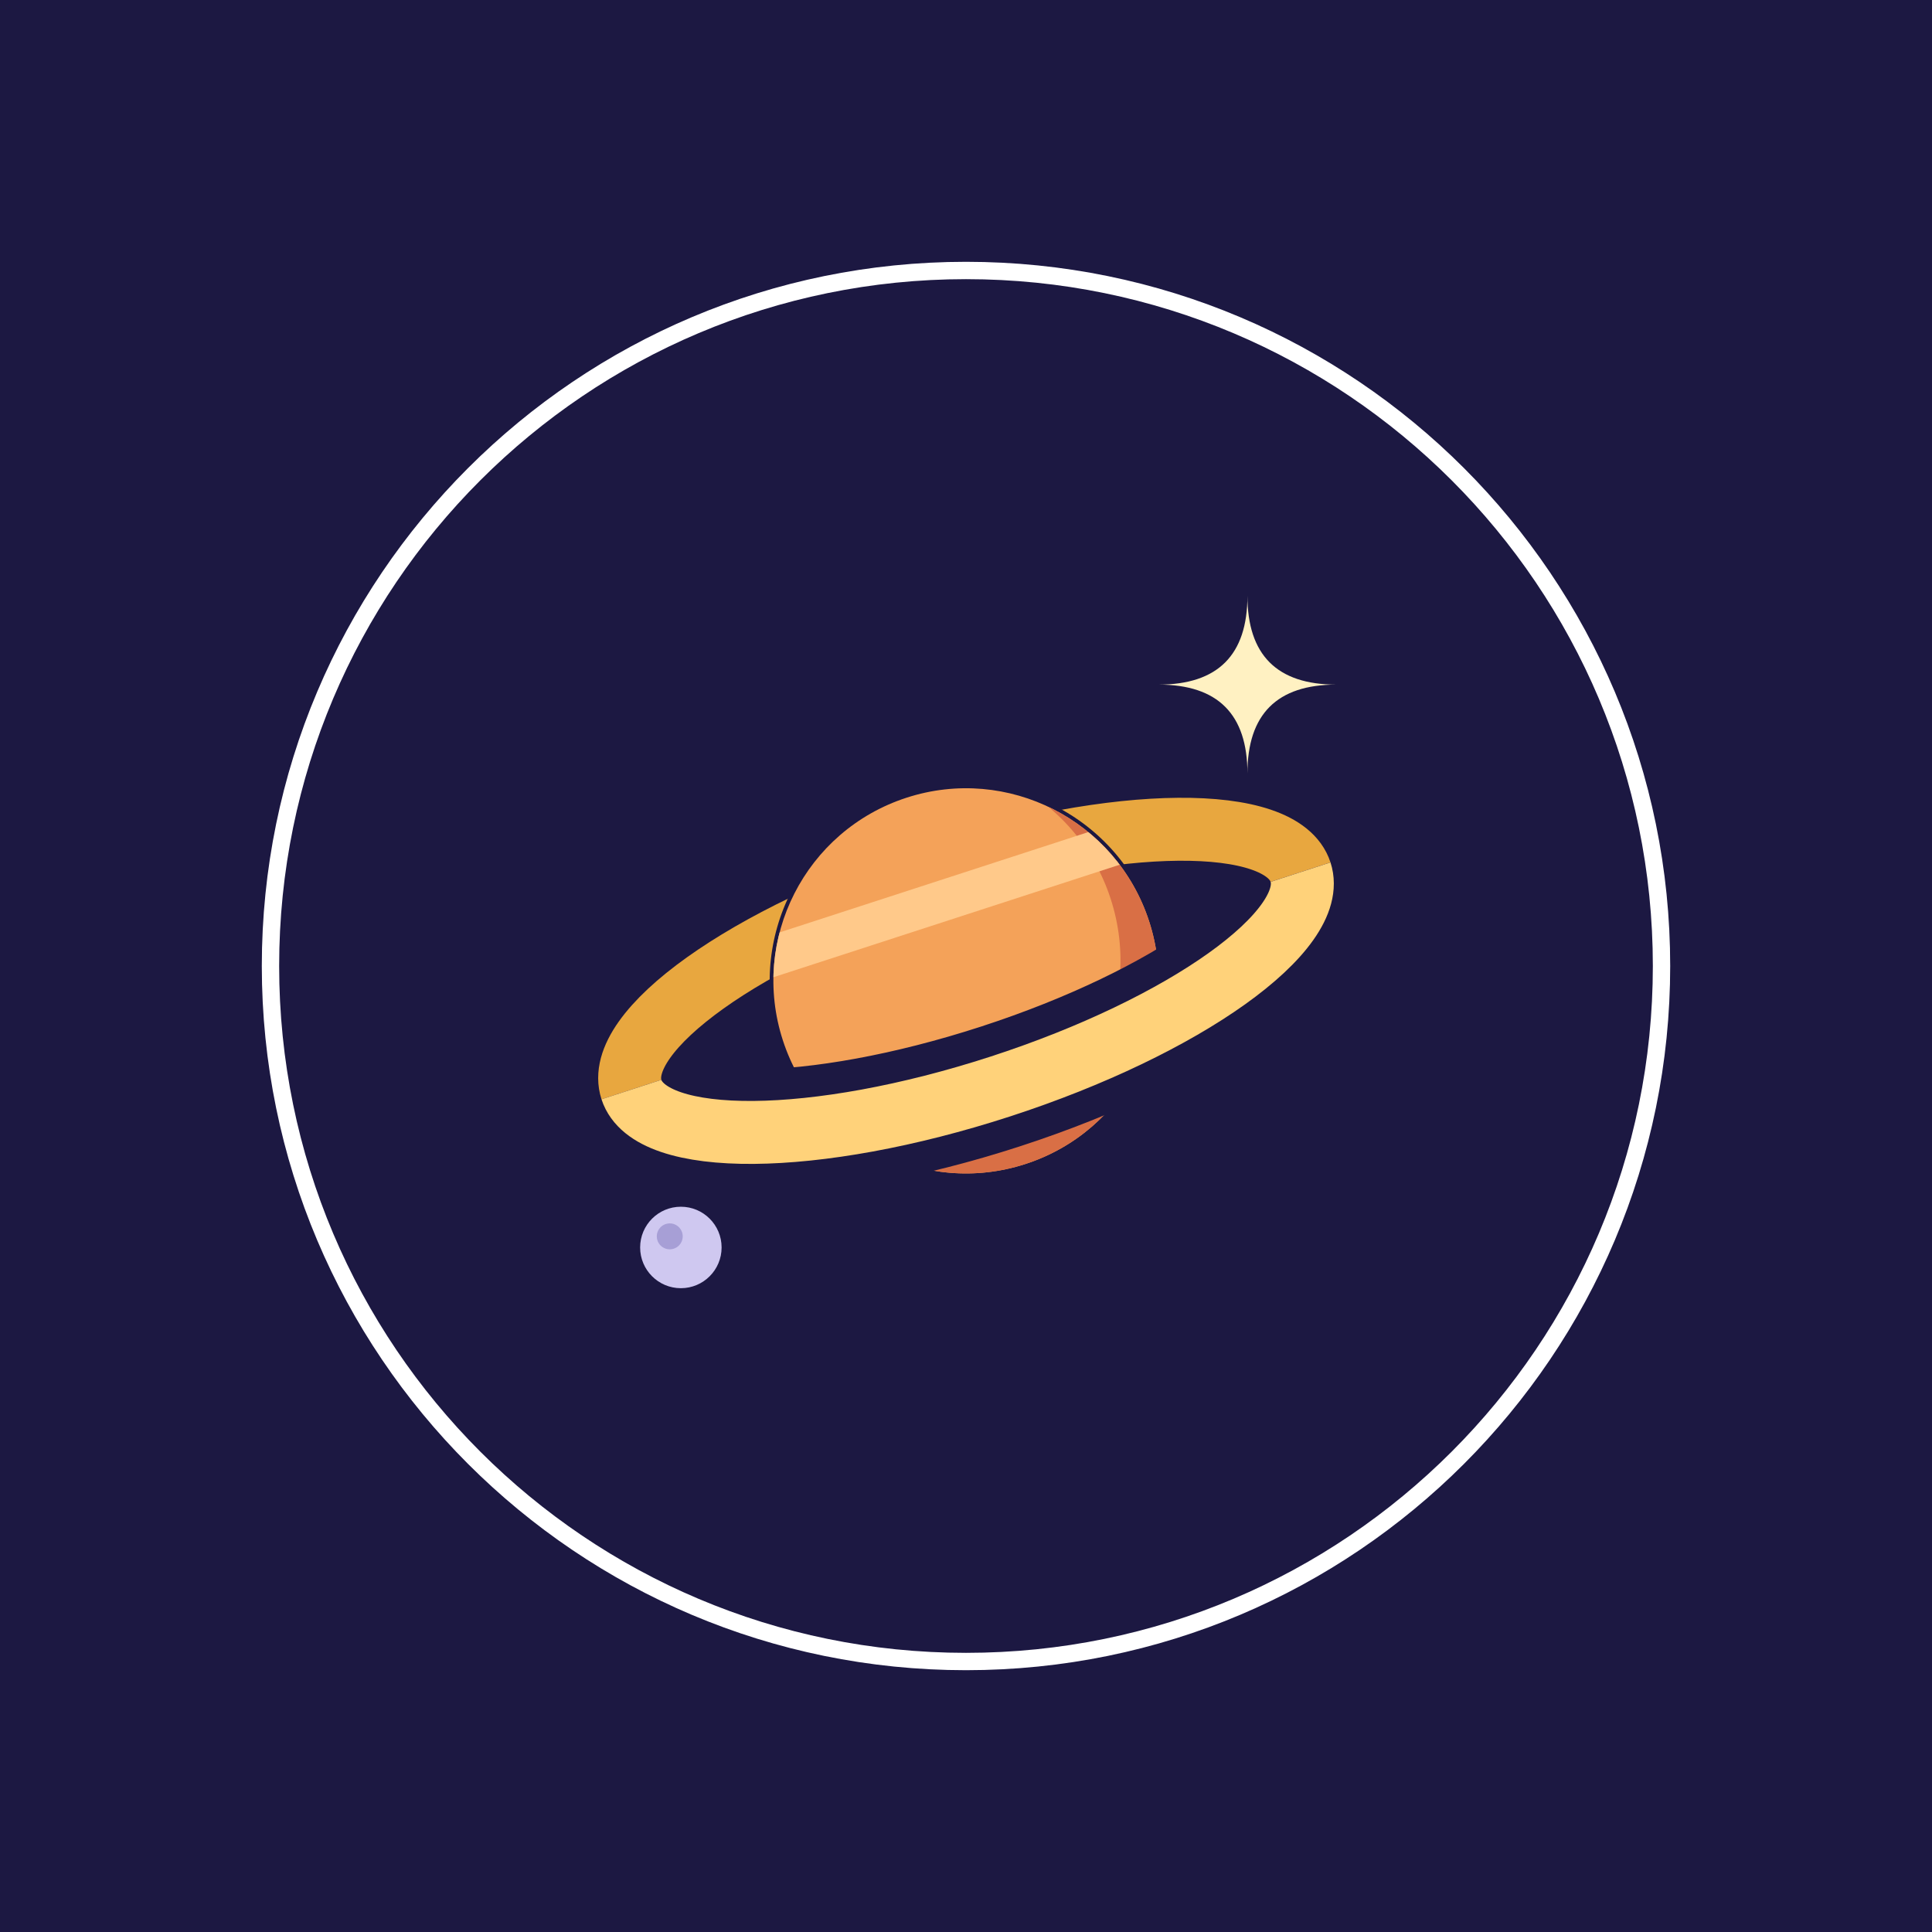
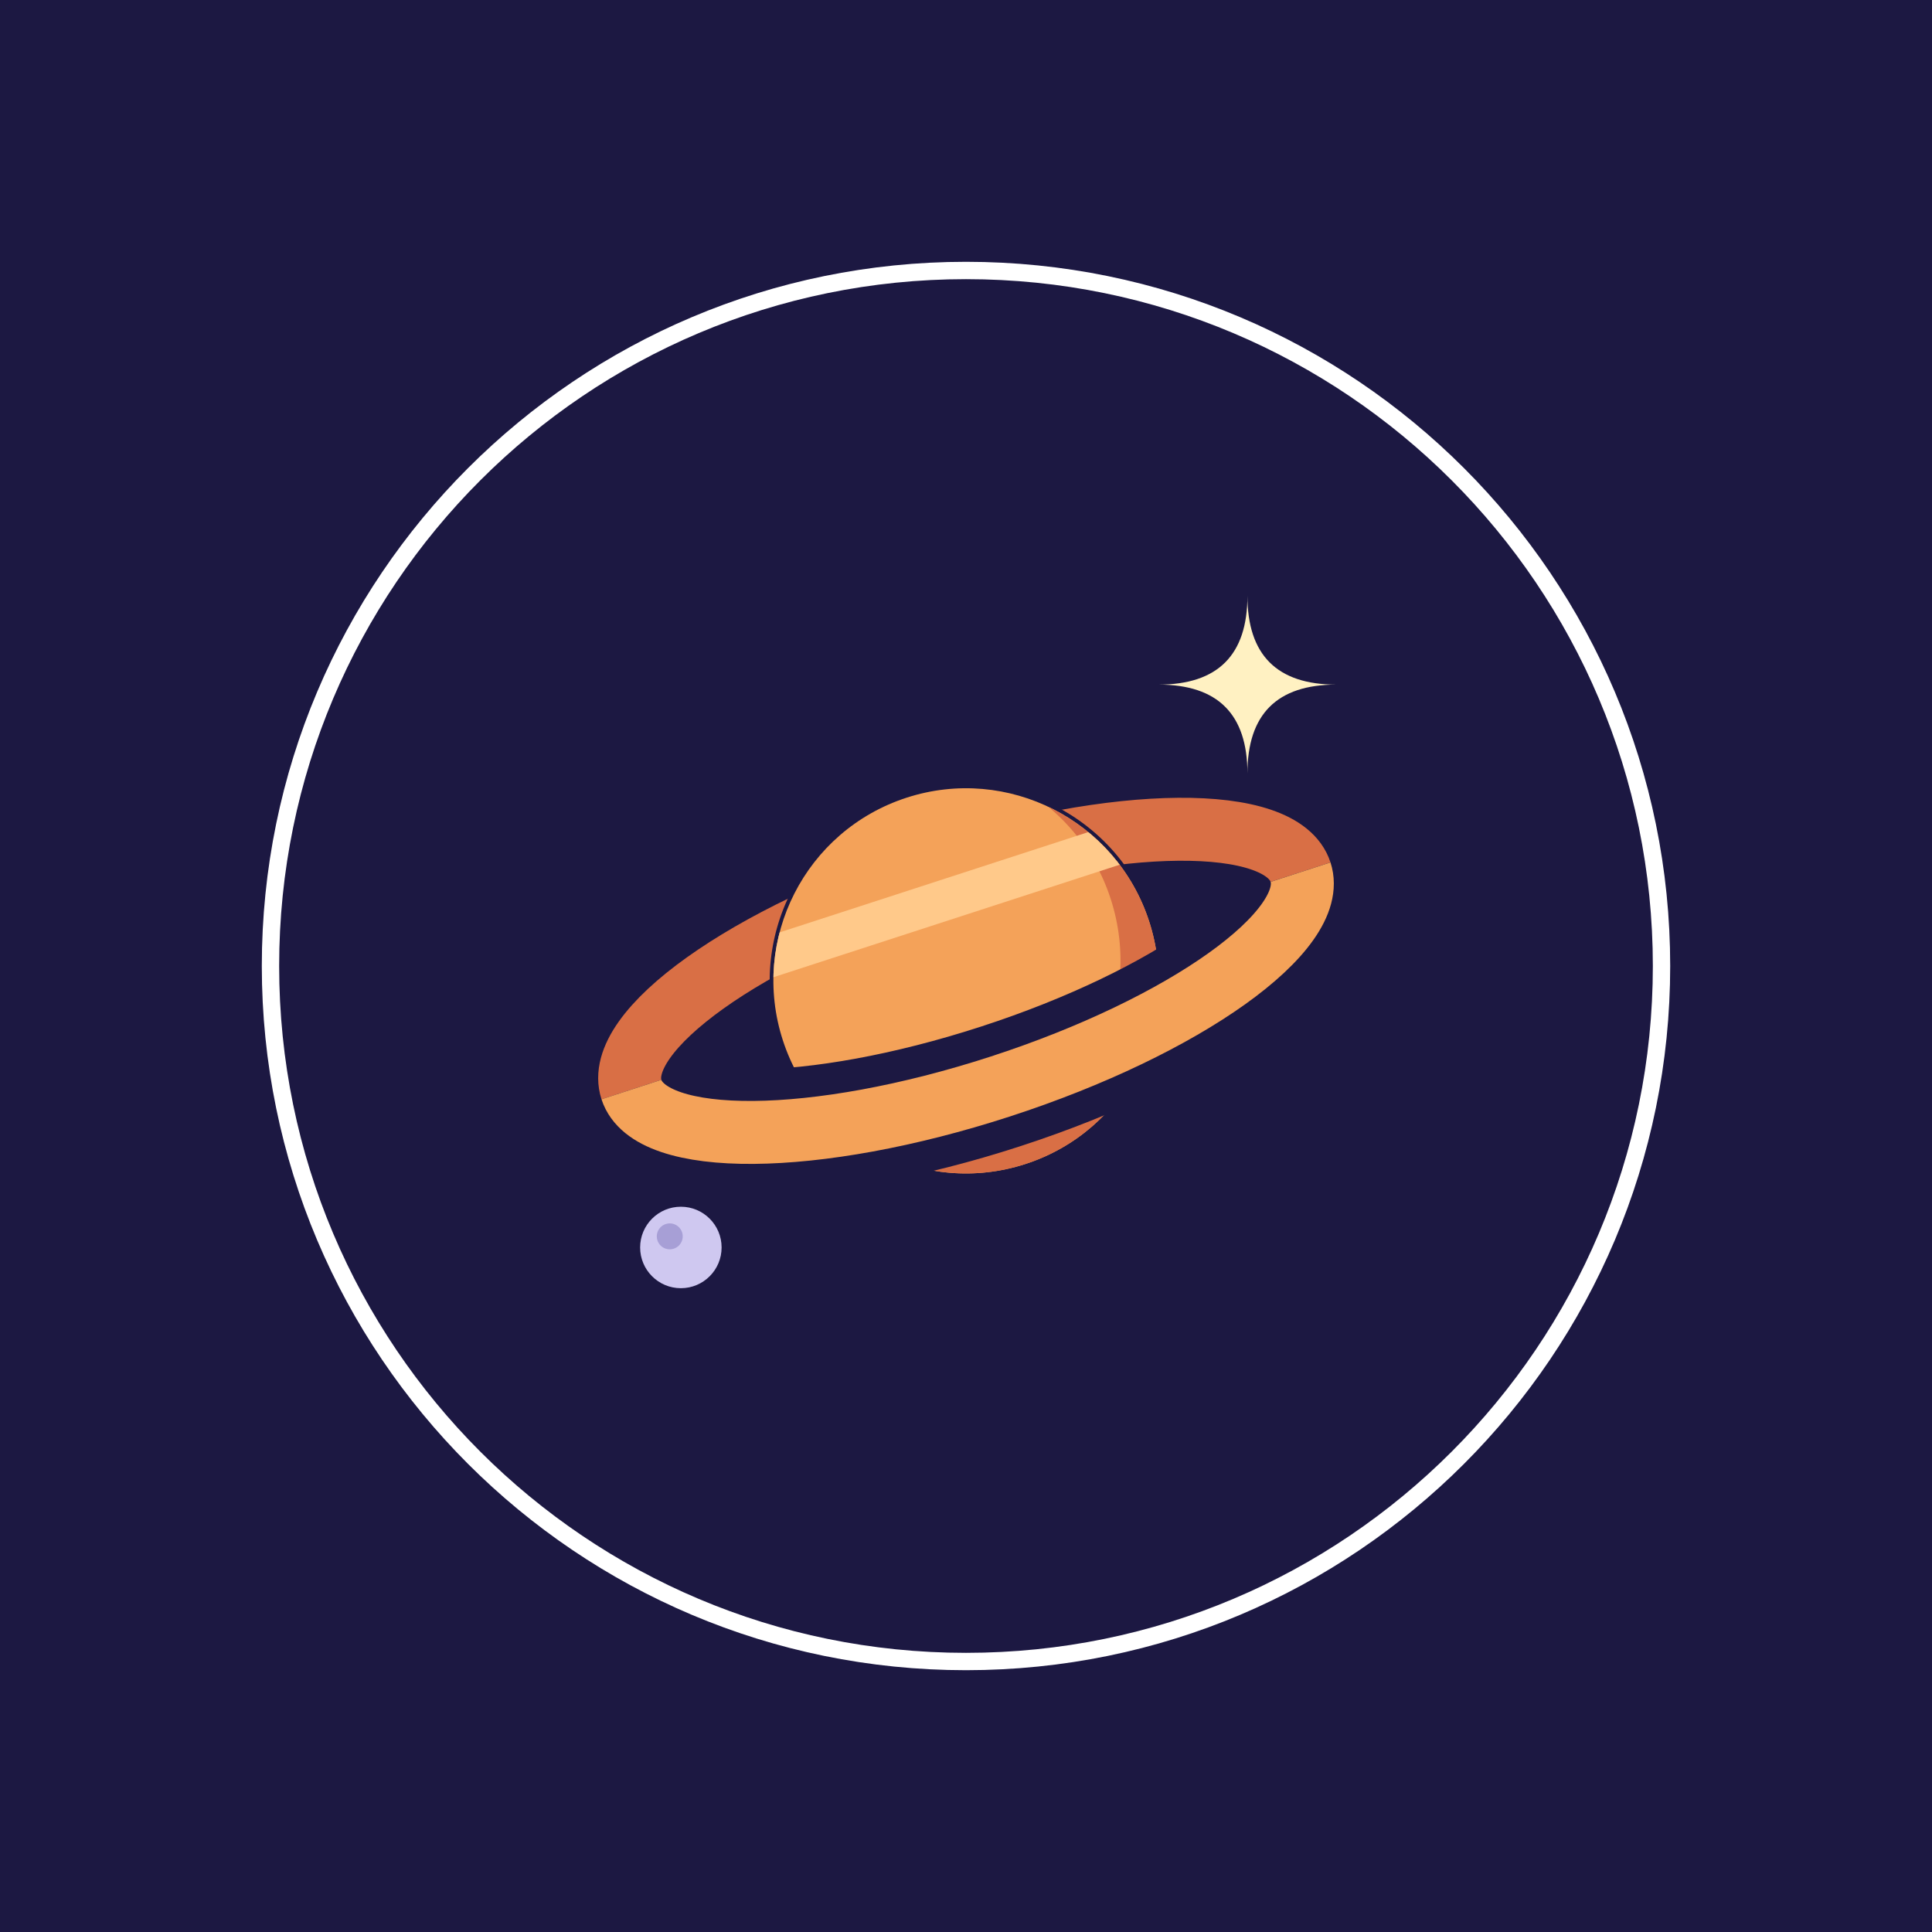
<svg xmlns="http://www.w3.org/2000/svg" width="1080" height="1080" viewBox="0 0 1080 1080">
  <rect width="1080" height="1080" fill="#1c1842" />
  <circle cx="540" cy="540" r="388.8" fill="none" stroke="#ffffff" stroke-width="9.7" />
  <g transform="translate(291.6 299.9) scale(20.7)" fill="none" stroke="#ffffff" stroke-width="1.4" stroke-linecap="round" stroke-linejoin="round">
    <defs>
      <mask id="halkaArka" maskUnits="userSpaceOnUse" x="-6" y="-6" width="36" height="36">
        <rect x="-6" y="-6" width="36" height="36" fill="#fff" />
        <circle cx="12" cy="12" r="6" fill="#000" />
      </mask>
      <mask id="gezegenKes" maskUnits="userSpaceOnUse" x="-6" y="-6" width="36" height="36">
        <rect x="-6" y="-6" width="36" height="36" fill="#fff" />
        <path d="M21.5 12A9.5 3 0 0 1 2.5 12" stroke="#000" stroke-width="3.4" fill="none" />
      </mask>
      <clipPath id="gezegen">
        <circle cx="12" cy="12" r="5.2" />
      </clipPath>
    </defs>
    <g transform="rotate(-18 12 12)" stroke="none">
      <g mask="url(#gezegenKes)">
        <circle cx="12" cy="12" r="5.2" fill="#f4a259" />
        <g clip-path="url(#gezegen)">
          <path d="M5 5H19V19H5ZM5.6 11.1A5.4 5.4 0 1 0 16.4 11.1A5.4 5.4 0 1 0 5.6 11.1Z" fill="#d96f45" fill-rule="evenodd" />
          <rect x="4" y="9.2" width="16" height="1.1" fill="#ffc98a" />
          <rect x="4" y="13.6" width="16" height="1.3" fill="#c95f3d" opacity="0.8" />
        </g>
      </g>
-       <path d="M2.5 12A9.5 3 0 0 1 21.5 12" fill="none" stroke="#e8a73f" stroke-width="1.7" stroke-linecap="butt" mask="url(#halkaArka)" />
-       <path d="M21.5 12A9.5 3 0 0 1 2.5 12" fill="none" stroke="#ffd27a" stroke-width="1.7" stroke-linecap="butt" />
+       <path d="M2.5 12A9.5 3 0 0 1 21.5 12" fill="none" stroke="#d96f45" stroke-width="1.7" stroke-linecap="butt" mask="url(#halkaArka)" />
+       <path d="M21.5 12A9.5 3 0 0 1 2.5 12" fill="none" stroke="#f4a259" stroke-width="1.7" stroke-linecap="butt" />
    </g>
    <path d="M19.6 1.6Q19.6 4 22 4Q19.6 4 19.6 6.4Q19.6 4 17.2 4Q19.6 4 19.6 1.6Z" fill="#fff1c2" stroke="none" />
    <circle cx="4.3" cy="19.2" r="1.1" fill="#cfc8f0" stroke="none" />
    <circle cx="4" cy="18.9" r="0.35" fill="#a79fd6" stroke="none" />
  </g>
</svg>
